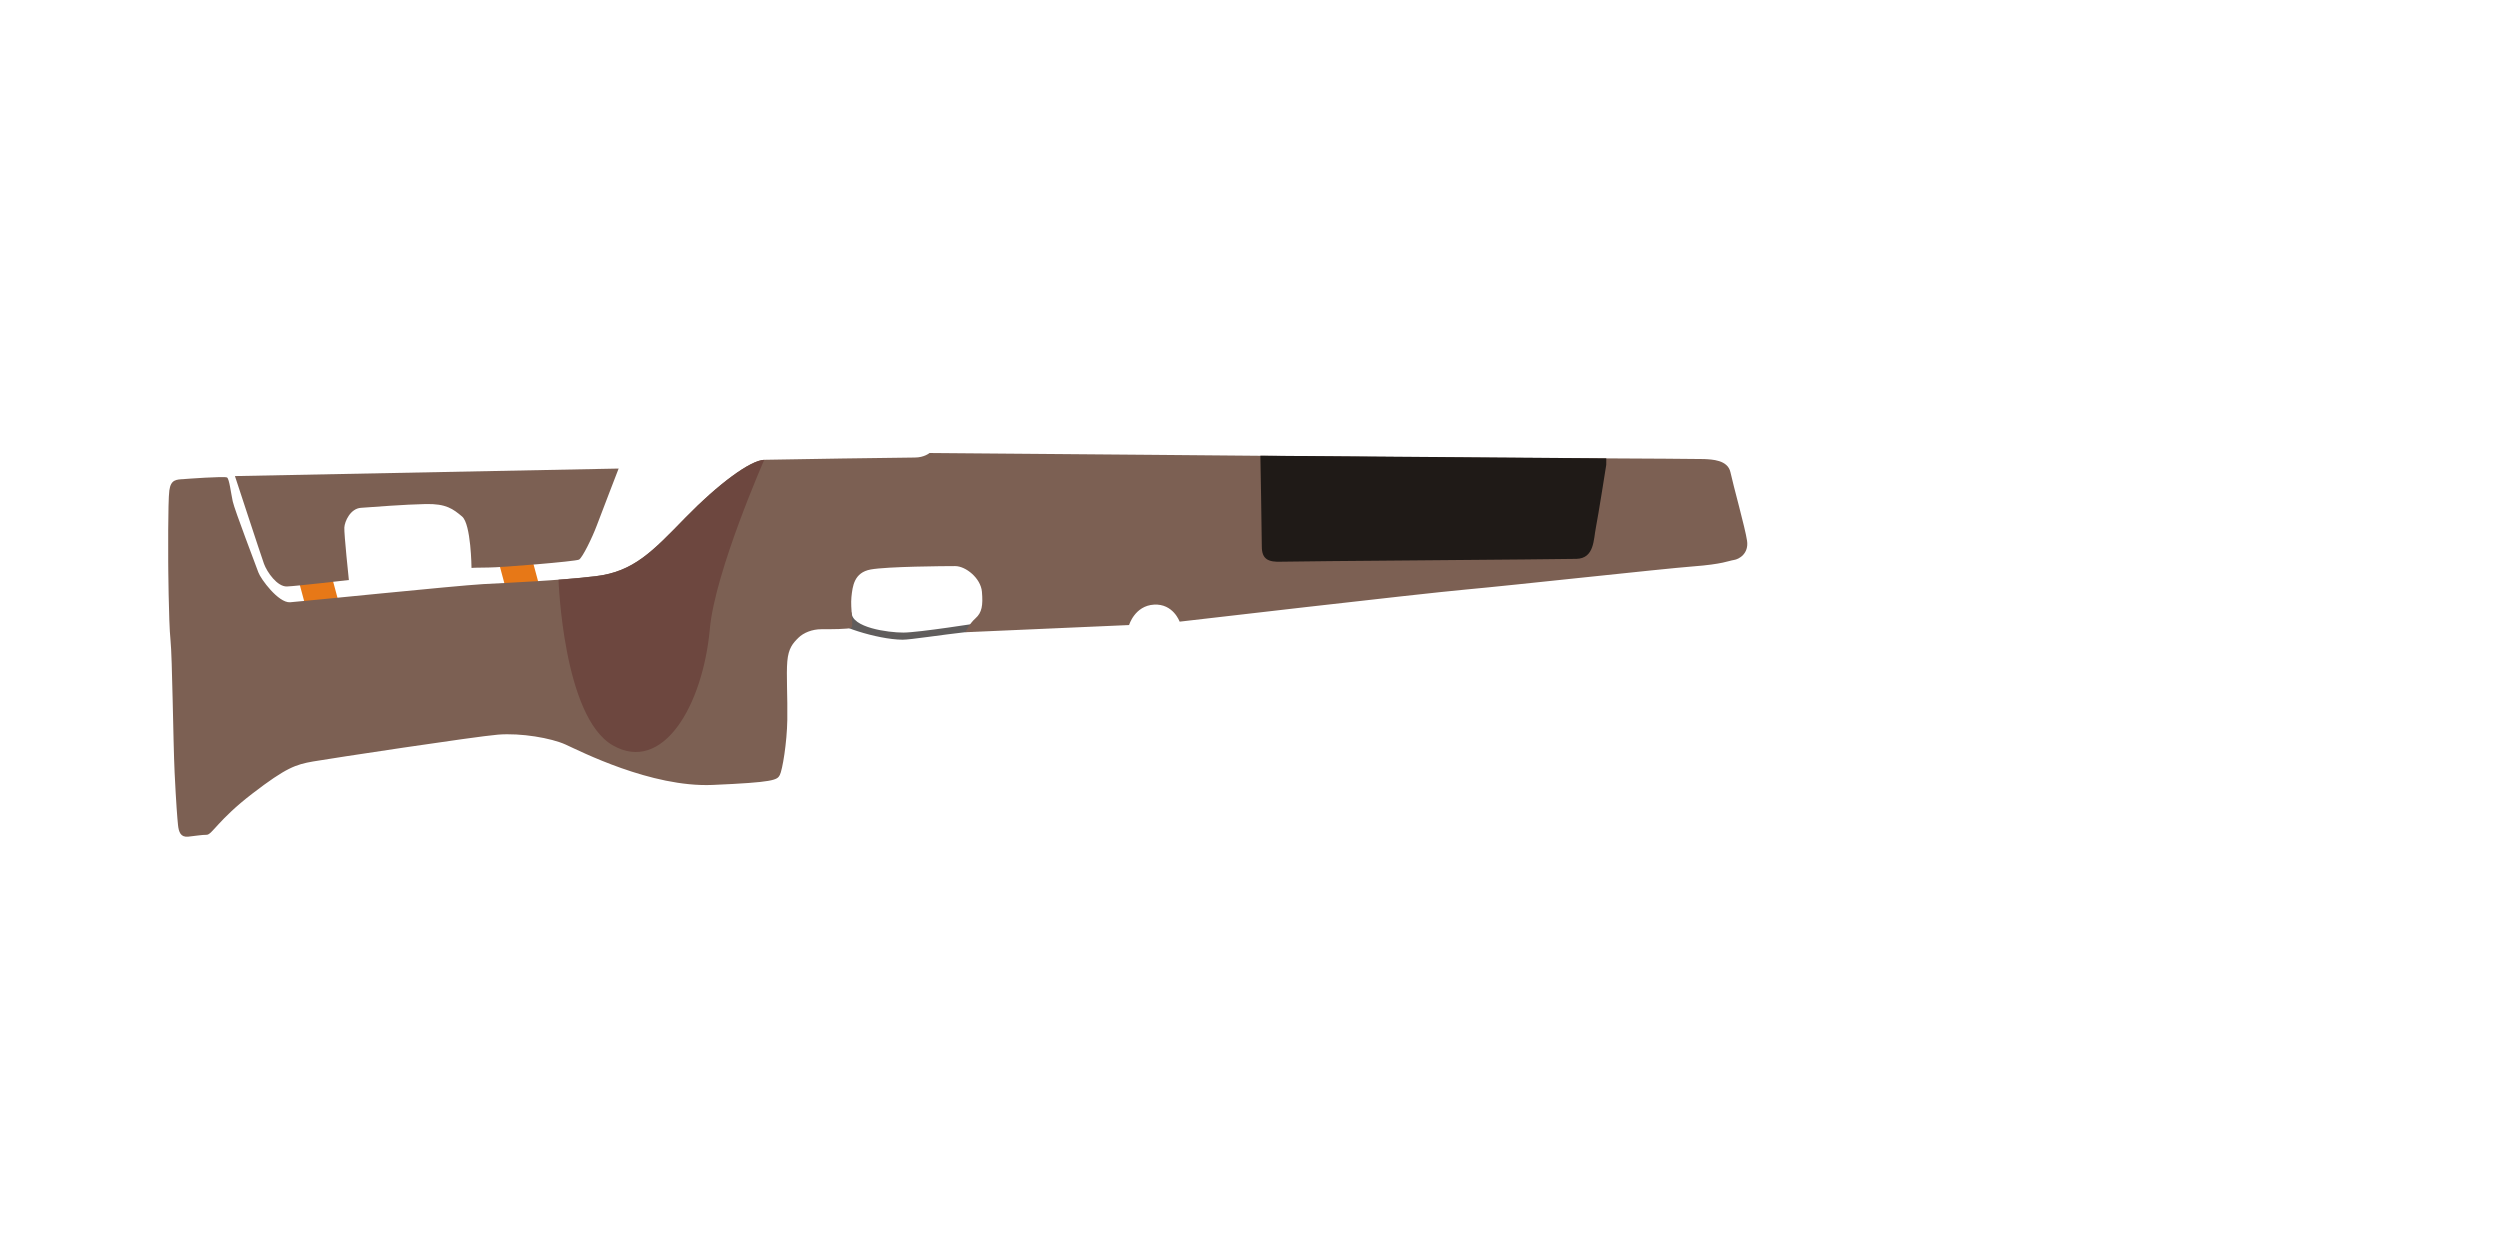
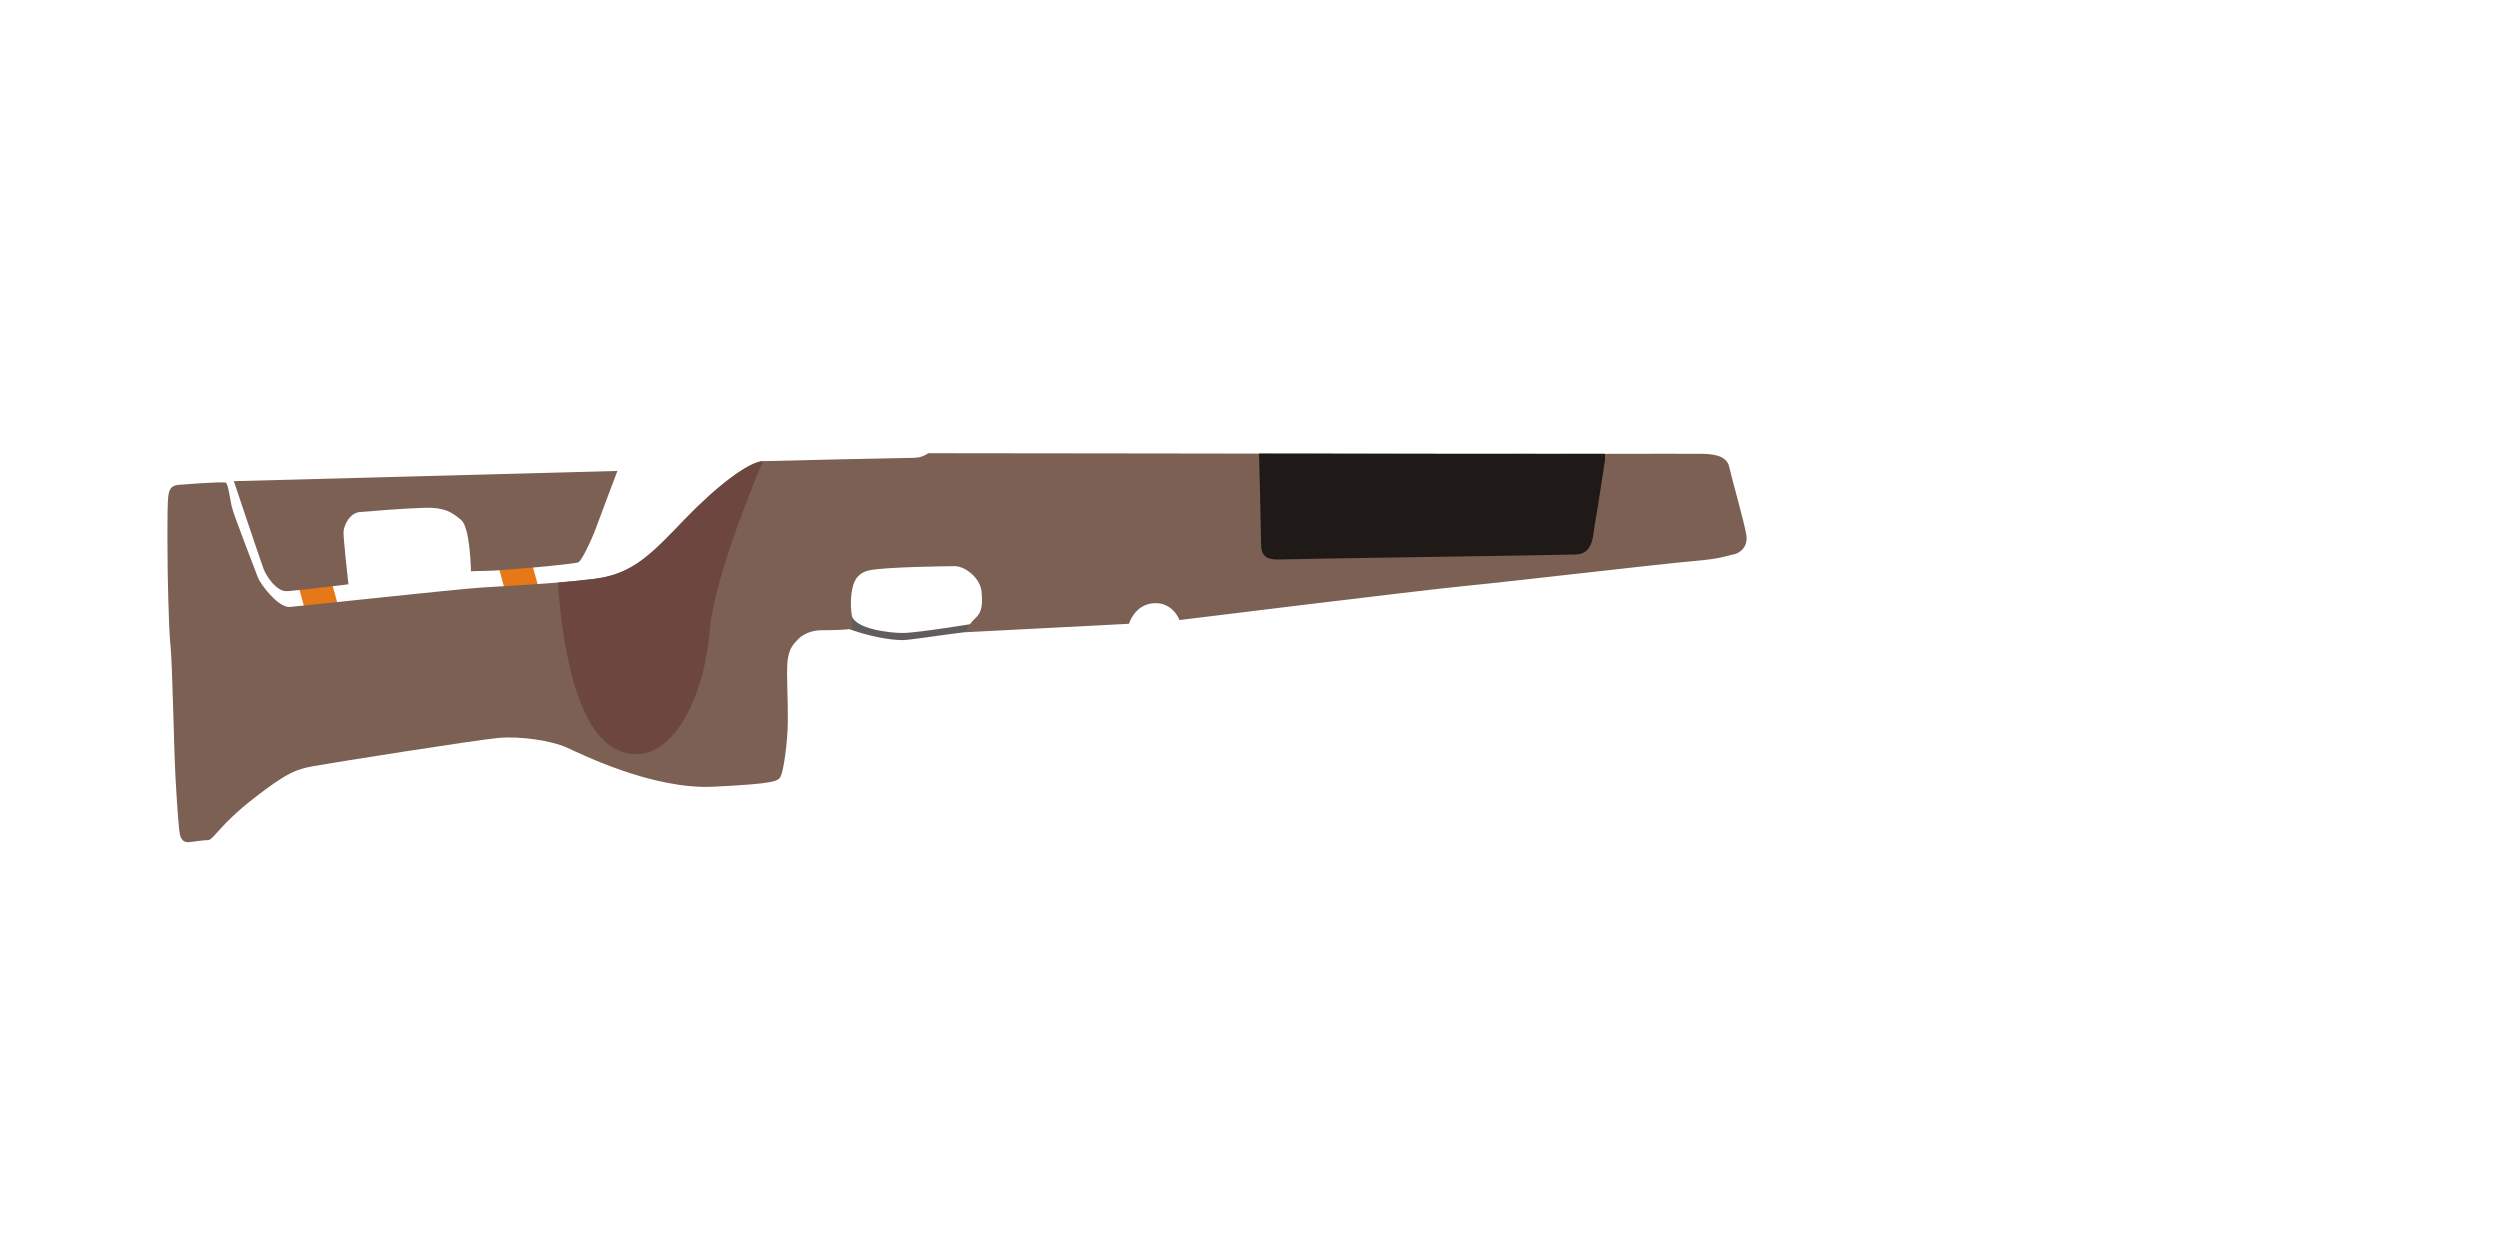
- <svg xmlns="http://www.w3.org/2000/svg" xml:space="preserve" width="50.8mm" height="25.4mm" style="shape-rendering:geometricPrecision; text-rendering:geometricPrecision; image-rendering:optimizeQuality; fill-rule:evenodd; clip-rule:evenodd" viewBox="0 0 50.8 25.4">
-   <defs>
-     <style type="text/css">
-    
+ <svg xmlns="http://www.w3.org/2000/svg" xml:space="preserve" width="50.8mm" height="25.4mm" style="shape-rendering:geometricPrecision; text-rendering:geometricPrecision; image-rendering:optimizeQuality; fill-rule:evenodd; clip-rule:evenodd" viewBox="0 0 50.8 25.4" id="svg4458" version="1.1">
+   <defs id="defs4460">
+     <style type="text/css" id="style4462">
    .fil4 {fill:#1F1A17}
    .fil0 {fill:#605D5C}
    .fil1 {fill:#E77817}
    .fil3 {fill:#6D473F}
    .fil2 {fill:#7C6053}
-    
-   </style>
+    </style>
  </defs>
-   <g id="Vrstva_x0020_1">
-     <path class="fil0" d="M17.305 12.444c-0.004,0.309 0.742,0.41 1.05,0.41 0.309,0 1.558,-0.198 1.558,-0.198l0.161 0.087c0,0 -0.199,0.074 -0.458,0.103 -0.462,0.051 -1.127,0.154 -1.276,0.153 -0.527,-0.005 -1.394,-0.299 -1.433,-0.434 -0.039,-0.135 0.397,-0.12 0.397,-0.12z" />
-     <polygon class="fil1" points="6.07,11.804 6.248,12.466 6.928,12.41 6.714,11.61 " />
-     <polygon class="fil1" points="10.114,11.35 10.292,12.013 10.973,11.957 10.758,11.157 " />
-     <path class="fil2" d="M3.748 9.735c-0.169,0.008 -0.276,0.008 -0.307,0.23 -0.031,0.223 -0.023,1.452 -0.023,1.452 0,0 0.008,1.221 0.046,1.582 0.038,0.361 0.054,2.058 0.084,2.696 0.031,0.637 0.054,0.922 0.069,1.068 0.015,0.146 0.054,0.253 0.207,0.238 0.153,-0.015 0.268,-0.038 0.376,-0.038 0.107,0 0.238,-0.307 0.928,-0.837 0.69,-0.53 0.882,-0.591 1.234,-0.653 0.353,-0.061 3.289,-0.507 3.756,-0.545 0.468,-0.038 1.081,0.069 1.372,0.2 0.291,0.131 1.74,0.875 2.99,0.822 1.25,-0.054 1.311,-0.1 1.365,-0.2 0.054,-0.1 0.146,-0.66 0.153,-1.121 0.008,-0.461 -0.023,-0.922 0,-1.19 0.023,-0.269 0.115,-0.369 0.222,-0.476 0.107,-0.107 0.284,-0.177 0.468,-0.177 0.184,0 0.567,0 0.613,-0.031 0.046,-0.031 -0.023,-0.399 0,-0.622 0.023,-0.223 0.054,-0.499 0.391,-0.561 0.337,-0.061 1.502,-0.069 1.717,-0.069 0.215,0 0.521,0.246 0.544,0.522 0.023,0.277 -0,0.422 -0.13,0.538 -0.13,0.115 -0.207,0.284 -0.207,0.284l3.327 -0.146c0,0 0.115,-0.392 0.506,-0.415 0.391,-0.023 0.521,0.346 0.521,0.346 0,0 4.876,-0.568 5.819,-0.653 0.943,-0.085 3.994,-0.422 4.607,-0.469 0.613,-0.046 0.728,-0.115 0.836,-0.131 0.107,-0.015 0.307,-0.131 0.268,-0.392 -0.038,-0.261 -0.284,-1.137 -0.337,-1.39 -0.054,-0.253 -0.376,-0.261 -0.537,-0.269 -0.161,-0.008 -4.469,-0.023 -5.803,-0.038 -1.334,-0.015 -9.935,-0.085 -9.935,-0.085 0,0 -0.107,0.092 -0.299,0.092 -0.192,0 -2.775,0.038 -3.059,0.046 -0.283,0.008 -0.935,0.492 -1.602,1.175 -0.667,0.684 -1.05,1.098 -1.825,1.19 -0.774,0.092 -1.732,0.131 -2.284,0.161 -0.552,0.031 -3.687,0.353 -3.925,0.369 -0.238,0.015 -0.598,-0.476 -0.644,-0.607 -0.046,-0.131 -0.483,-1.267 -0.521,-1.444 -0.038,-0.177 -0.069,-0.453 -0.115,-0.484 -0.046,-0.031 -0.866,0.031 -0.866,0.031z" />
-     <path class="fil3" d="M15.53 9.344c-0.283,0.008 -0.935,0.492 -1.602,1.175 -0.667,0.684 -1.05,1.098 -1.825,1.19 -0.24,0.029 -0.497,0.052 -0.754,0.071l-0 0c0,0 0.093,2.789 1.104,3.366 1.011,0.578 1.828,-0.794 1.972,-2.375 0.106,-1.159 1.105,-3.429 1.105,-3.429z" />
-     <path class="fil2" d="M12.571 9.52c0,0 -0.353,0.914 -0.445,1.16 -0.092,0.246 -0.291,0.653 -0.36,0.691 -0.069,0.038 -1.587,0.161 -1.84,0.161 -0.253,0 -0.345,0.008 -0.345,0.008 0,0 -0.008,-0.891 -0.192,-1.045 -0.184,-0.154 -0.322,-0.261 -0.736,-0.253 -0.414,0.008 -1.104,0.061 -1.319,0.077 -0.215,0.015 -0.33,0.277 -0.337,0.399 -0.008,0.123 0.092,1.068 0.092,1.068 0,0 -1.058,0.123 -1.257,0.131 -0.199,0.008 -0.406,-0.292 -0.468,-0.461 -0.061,-0.169 -0.59,-1.782 -0.59,-1.782l7.796 -0.153z" />
-     <path class="fil4" d="M25.611 9.261c0,0 0.029,1.586 0.029,1.846 0,0.259 0.134,0.317 0.394,0.307 0.259,-0.01 5.635,-0.048 6,-0.058 0.365,-0.01 0.346,-0.394 0.394,-0.634 0.048,-0.24 0.211,-1.277 0.211,-1.277l0.001 -0.131 -7.028 -0.054z" />
+   <g id="Vrstva_x0020_1" transform="matrix(0.9999753,-0.00702821,0.00702821,0.9999753,-0.09161683,0.1371013)">
+     <path class="fil0" d="m 17.305,12.444 c -0.004,0.309 0.742,0.41 1.05,0.41 0.309,0 1.558,-0.198 1.558,-0.198 l 0.161,0.087 c 0,0 -0.199,0.074 -0.458,0.103 C 19.154,12.897 18.489,13 18.341,12.999 17.814,12.994 16.947,12.7 16.908,12.565 c -0.039,-0.135 0.397,-0.12 0.397,-0.12 z" id="path4466" style="fill:#605d5c" />
+     <polygon class="fil1" points="6.248,12.466 6.928,12.41 6.714,11.61 6.07,11.804 " id="polygon4468" style="fill:#e77817" />
+     <polygon class="fil1" points="10.292,12.013 10.973,11.957 10.758,11.157 10.114,11.35 " id="polygon4470" style="fill:#e77817" />
+     <path class="fil2" d="M 3.748,9.735 C 3.579,9.743 3.472,9.743 3.441,9.966 c -0.031,0.223 -0.023,1.452 -0.023,1.452 0,0 0.008,1.221 0.046,1.582 0.038,0.361 0.054,2.058 0.084,2.696 0.031,0.637 0.054,0.922 0.069,1.068 0.015,0.146 0.054,0.253 0.207,0.238 0.153,-0.015 0.268,-0.038 0.376,-0.038 0.107,0 0.238,-0.307 0.928,-0.837 0.69,-0.53 0.882,-0.591 1.234,-0.653 0.353,-0.061 3.289,-0.507 3.756,-0.545 0.468,-0.038 1.081,0.069 1.372,0.2 0.291,0.131 1.74,0.875 2.99,0.822 1.25,-0.054 1.311,-0.1 1.365,-0.2 0.054,-0.1 0.146,-0.66 0.153,-1.121 0.008,-0.461 -0.023,-0.922 0,-1.19 0.023,-0.269 0.115,-0.369 0.222,-0.476 0.107,-0.107 0.284,-0.177 0.468,-0.177 0.184,0 0.567,0 0.613,-0.031 0.046,-0.031 -0.023,-0.399 0,-0.622 0.023,-0.223 0.054,-0.499 0.391,-0.561 0.337,-0.061 1.502,-0.069 1.717,-0.069 0.215,0 0.521,0.246 0.544,0.522 0.023,0.277 -10e-5,0.422 -0.13,0.538 -0.13,0.115 -0.207,0.284 -0.207,0.284 L 22.944,12.7 c 0,0 0.115,-0.392 0.506,-0.415 0.391,-0.023 0.521,0.346 0.521,0.346 0,0 4.876,-0.568 5.819,-0.653 0.943,-0.085 3.994,-0.422 4.607,-0.469 0.613,-0.046 0.728,-0.115 0.836,-0.131 0.107,-0.015 0.307,-0.131 0.268,-0.392 C 35.462,10.726 35.217,9.851 35.163,9.597 35.109,9.344 34.788,9.336 34.627,9.328 34.465,9.321 30.157,9.305 28.823,9.29 27.489,9.274 18.888,9.205 18.888,9.205 c 0,0 -0.107,0.092 -0.299,0.092 -0.192,0 -2.775,0.038 -3.059,0.046 -0.283,0.008 -0.935,0.492 -1.602,1.175 -0.667,0.684 -1.05,1.098 -1.825,1.19 -0.774,0.092 -1.732,0.131 -2.284,0.161 -0.552,0.031 -3.687,0.353 -3.925,0.369 C 5.657,12.255 5.296,11.763 5.25,11.633 5.204,11.502 4.767,10.365 4.729,10.189 4.691,10.012 4.66,9.736 4.614,9.705 4.568,9.674 3.748,9.735 3.748,9.735 z" id="path4472" style="fill:#7c6053" />
+     <path class="fil3" d="m 15.53,9.344 c -0.283,0.008 -0.935,0.492 -1.602,1.175 -0.667,0.684 -1.05,1.098 -1.825,1.19 -0.24,0.029 -0.497,0.052 -0.754,0.071 l -10e-5,10e-5 c 0,0 0.093,2.789 1.104,3.366 1.011,0.578 1.828,-0.794 1.972,-2.375 0.106,-1.159 1.105,-3.429 1.105,-3.429 z" id="path4474" style="fill:#6d473f" />
+     <path class="fil2" d="m 12.571,9.52 c 0,0 -0.353,0.914 -0.445,1.16 -0.092,0.246 -0.291,0.653 -0.36,0.691 -0.069,0.038 -1.587,0.161 -1.84,0.161 -0.253,0 -0.345,0.008 -0.345,0.008 0,0 -0.008,-0.891 -0.192,-1.045 -0.184,-0.154 -0.322,-0.261 -0.736,-0.253 -0.414,0.008 -1.104,0.061 -1.319,0.077 -0.215,0.015 -0.33,0.277 -0.337,0.399 -0.008,0.123 0.092,1.068 0.092,1.068 0,0 -1.058,0.123 -1.257,0.131 C 5.634,11.924 5.427,11.625 5.365,11.456 5.304,11.287 4.775,9.674 4.775,9.674 l 7.796,-0.153 z" id="path4476" style="fill:#7c6053" />
+     <path class="fil4" d="m 25.611,9.261 c 0,0 0.029,1.586 0.029,1.846 0,0.259 0.134,0.317 0.394,0.307 0.259,-0.01 5.635,-0.048 6,-0.058 0.365,-0.01 0.346,-0.394 0.394,-0.634 0.048,-0.24 0.211,-1.277 0.211,-1.277 l 7e-4,-0.131 -7.028,-0.054 z" id="path4478" style="fill:#1f1a17" />
  </g>
</svg>
